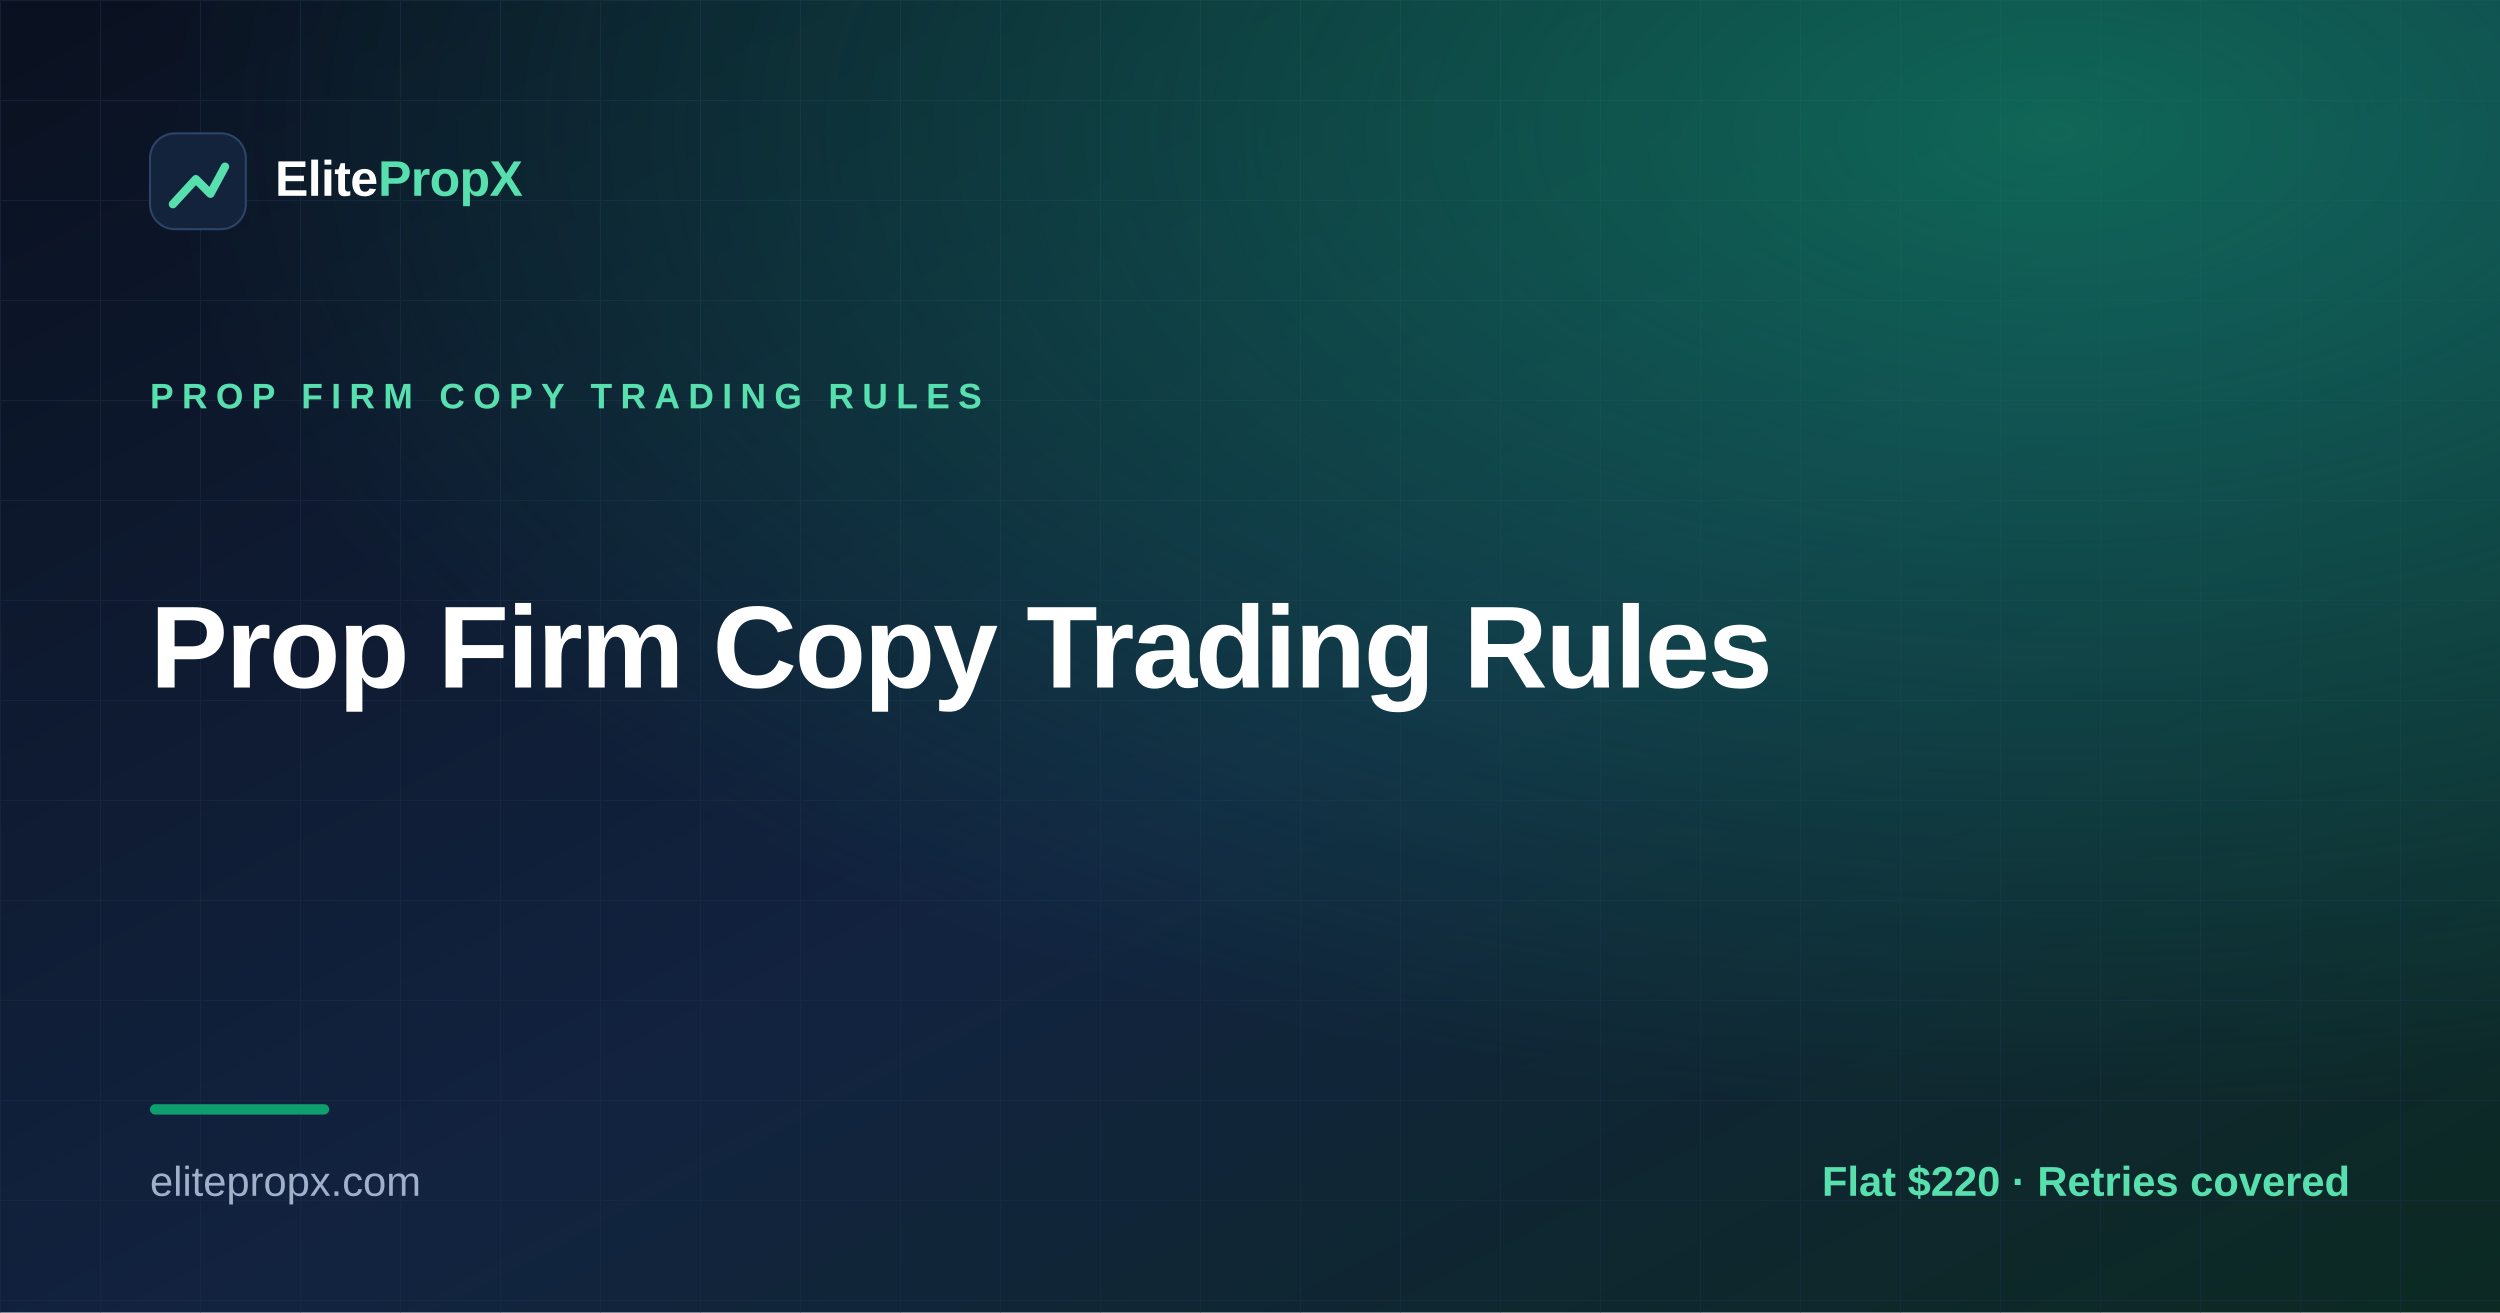
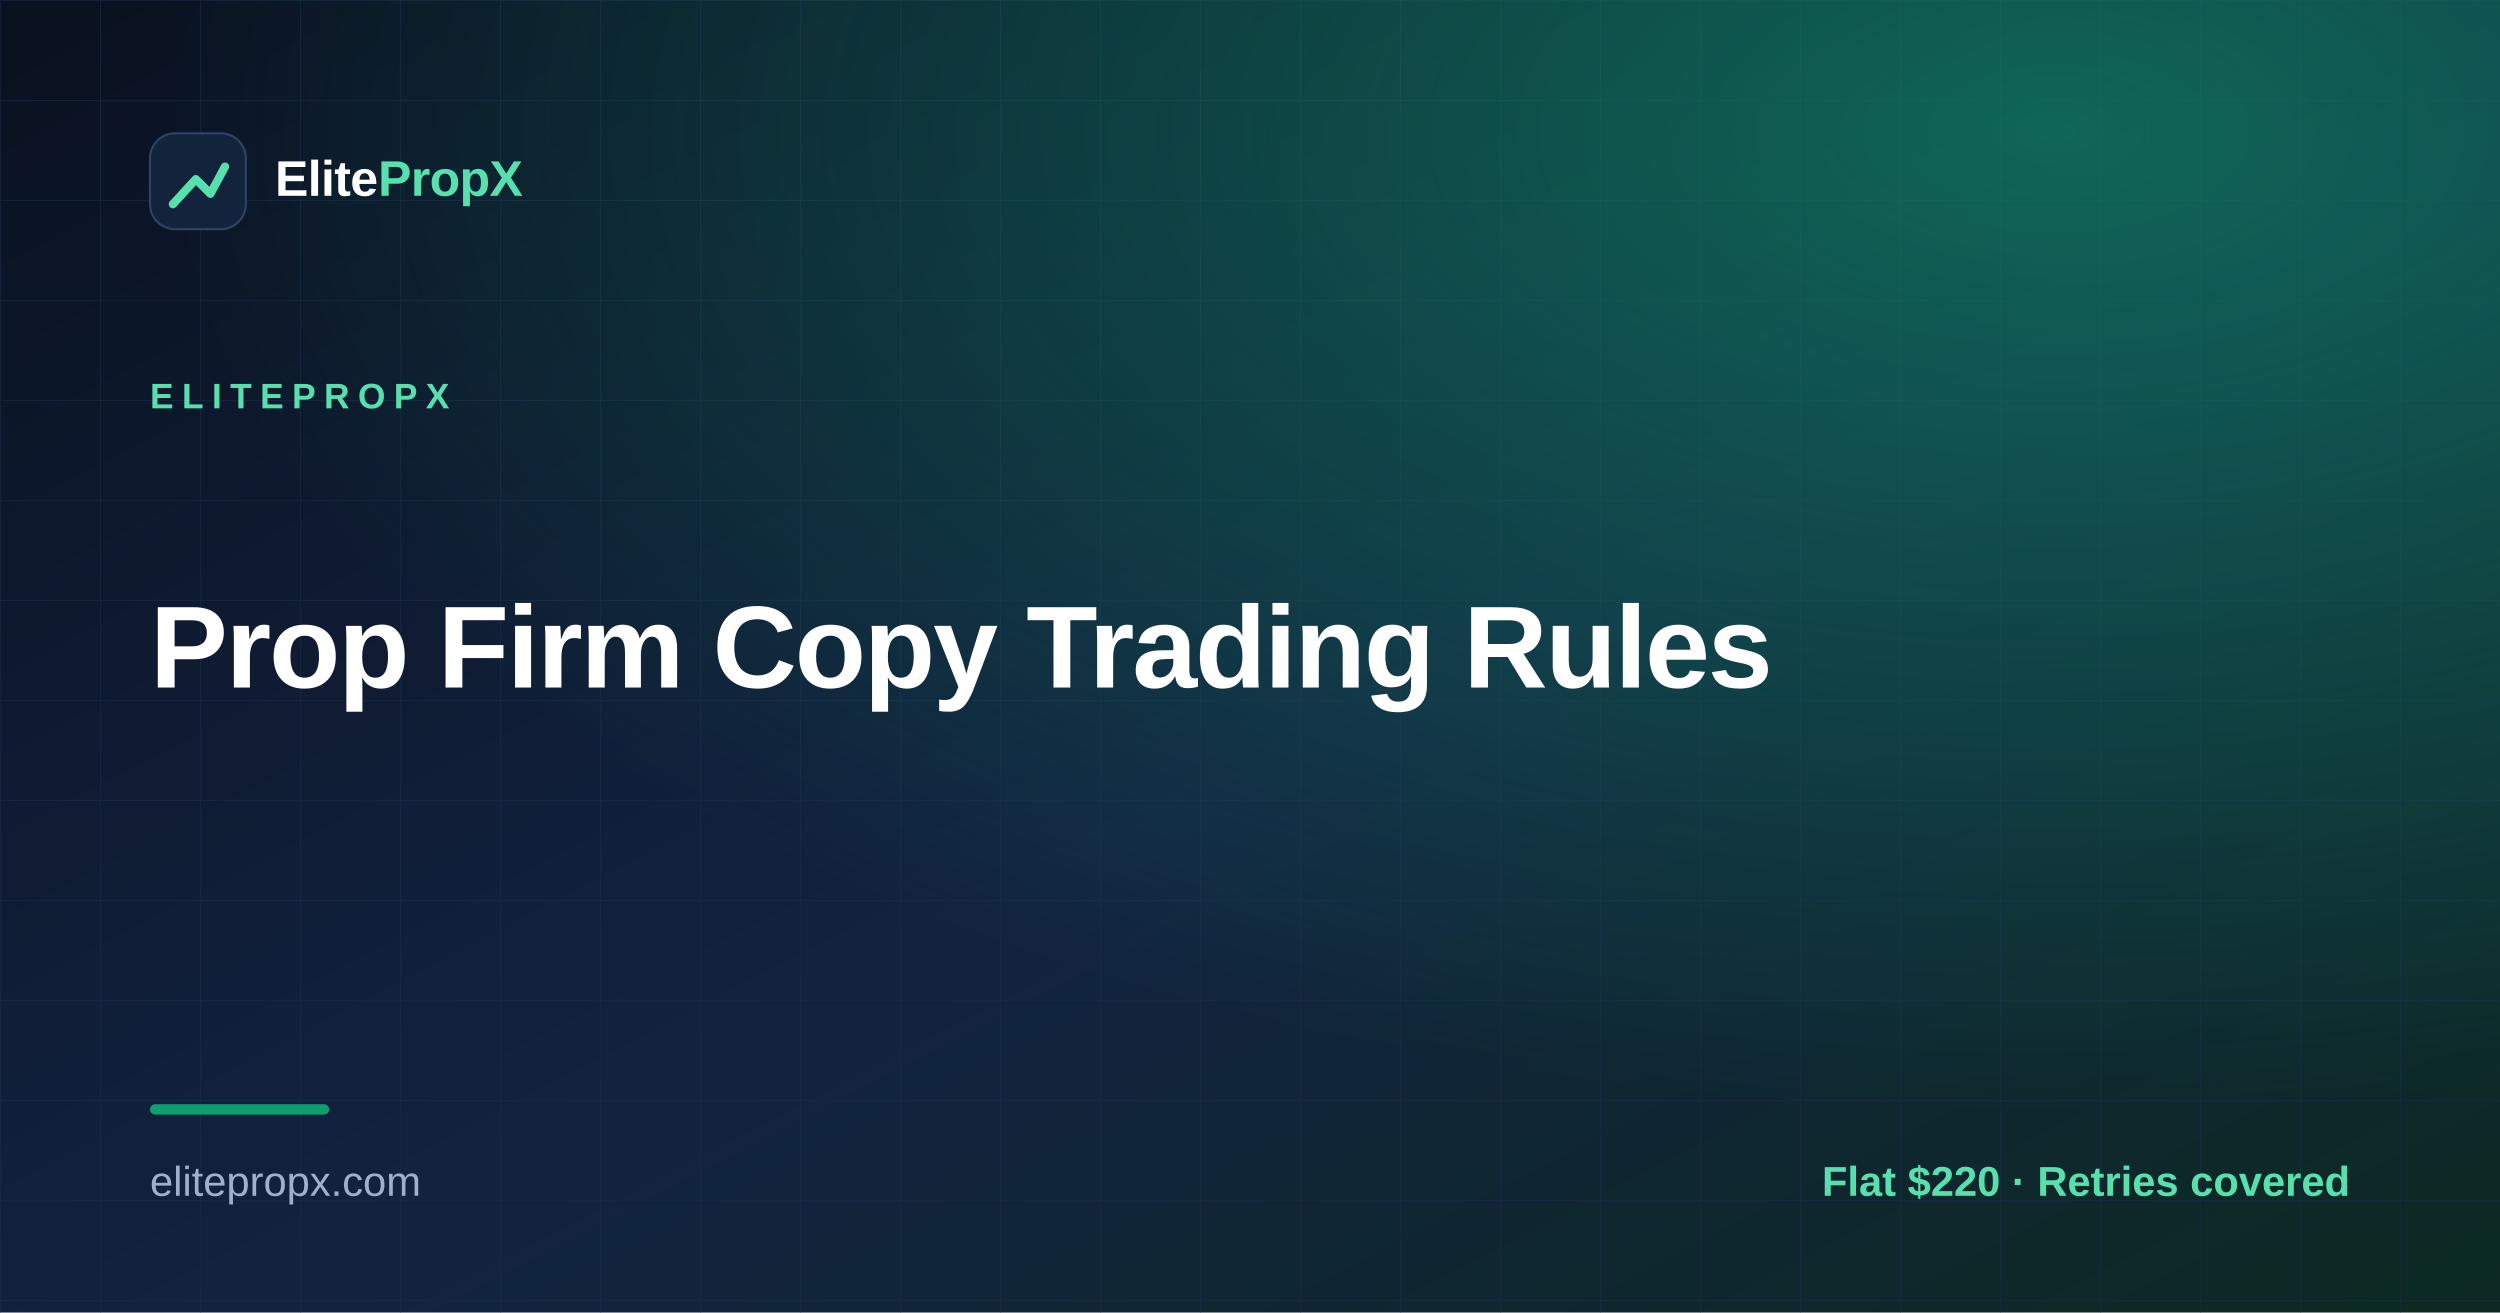
<svg xmlns="http://www.w3.org/2000/svg" width="1200" height="630" viewBox="0 0 1200 630" role="img" aria-label="Prop Firm Copy Trading Rules" font-family="Arial, Helvetica, 'Segoe UI', sans-serif">
  <defs>
    <linearGradient id="bg" x1="0" y1="0" x2="1" y2="1">
      <stop offset="0" stop-color="#0a1120" />
      <stop offset="0.55" stop-color="#122340" />
      <stop offset="1" stop-color="#0c2a22" />
    </linearGradient>
    <radialGradient id="glow" cx="0.82" cy="0.1" r="0.75">
      <stop offset="0" stop-color="#0e9f6e" stop-opacity="0.55" />
      <stop offset="1" stop-color="#0e9f6e" stop-opacity="0" />
    </radialGradient>
    <pattern id="ogg" width="48" height="48" patternUnits="userSpaceOnUse">
      <path d="M 48 0 L 0 0 0 48" fill="none" stroke="#1b2c47" stroke-width="1" />
    </pattern>
  </defs>
  <rect width="1200" height="630" fill="url(#bg)" />
  <rect width="1200" height="630" fill="url(#ogg)" opacity="0.55" />
  <rect width="1200" height="630" fill="url(#glow)" />
  <g transform="translate(72,64)">
    <rect width="46" height="46" rx="12" fill="#13233c" stroke="#2b4467" />
    <path d="M11 34 L22 22 L29 29 L36 16" fill="none" stroke="#57e0ae" stroke-width="4" stroke-linecap="round" stroke-linejoin="round" />
  </g>
  <text x="132" y="94" font-family="Arial, Helvetica, 'Segoe UI', sans-serif" font-size="24" font-weight="800" fill="#ffffff" letter-spacing="-0.3">Elite<tspan fill="#57e0ae">PropX</tspan>
  </text>
-   <text x="72" y="196" font-family="Arial, Helvetica, 'Segoe UI', sans-serif" font-size="17" font-weight="800" fill="#57e0ae" letter-spacing="4">PROP FIRM COPY TRADING RULES</text>
+   <text x="72" y="196" font-family="Arial, Helvetica, 'Segoe UI', sans-serif" font-size="17" font-weight="800" fill="#57e0ae" letter-spacing="4">ELITEPROPX</text>
  <text x="72" y="330" font-family="Arial, Helvetica, 'Segoe UI', sans-serif" font-size="56" font-weight="800" fill="#ffffff" letter-spacing="-1">Prop Firm Copy Trading Rules</text>
  <rect x="72" y="530" width="86" height="5" rx="2.5" fill="#0e9f6e" />
  <text x="72" y="574" font-family="Arial, Helvetica, 'Segoe UI', sans-serif" font-size="20" fill="#9fb0c9">elitepropx.com</text>
  <text x="1128" y="574" font-family="Arial, Helvetica, 'Segoe UI', sans-serif" font-size="20" font-weight="700" fill="#57e0ae" text-anchor="end">Flat $220 · Retries covered</text>
</svg>
